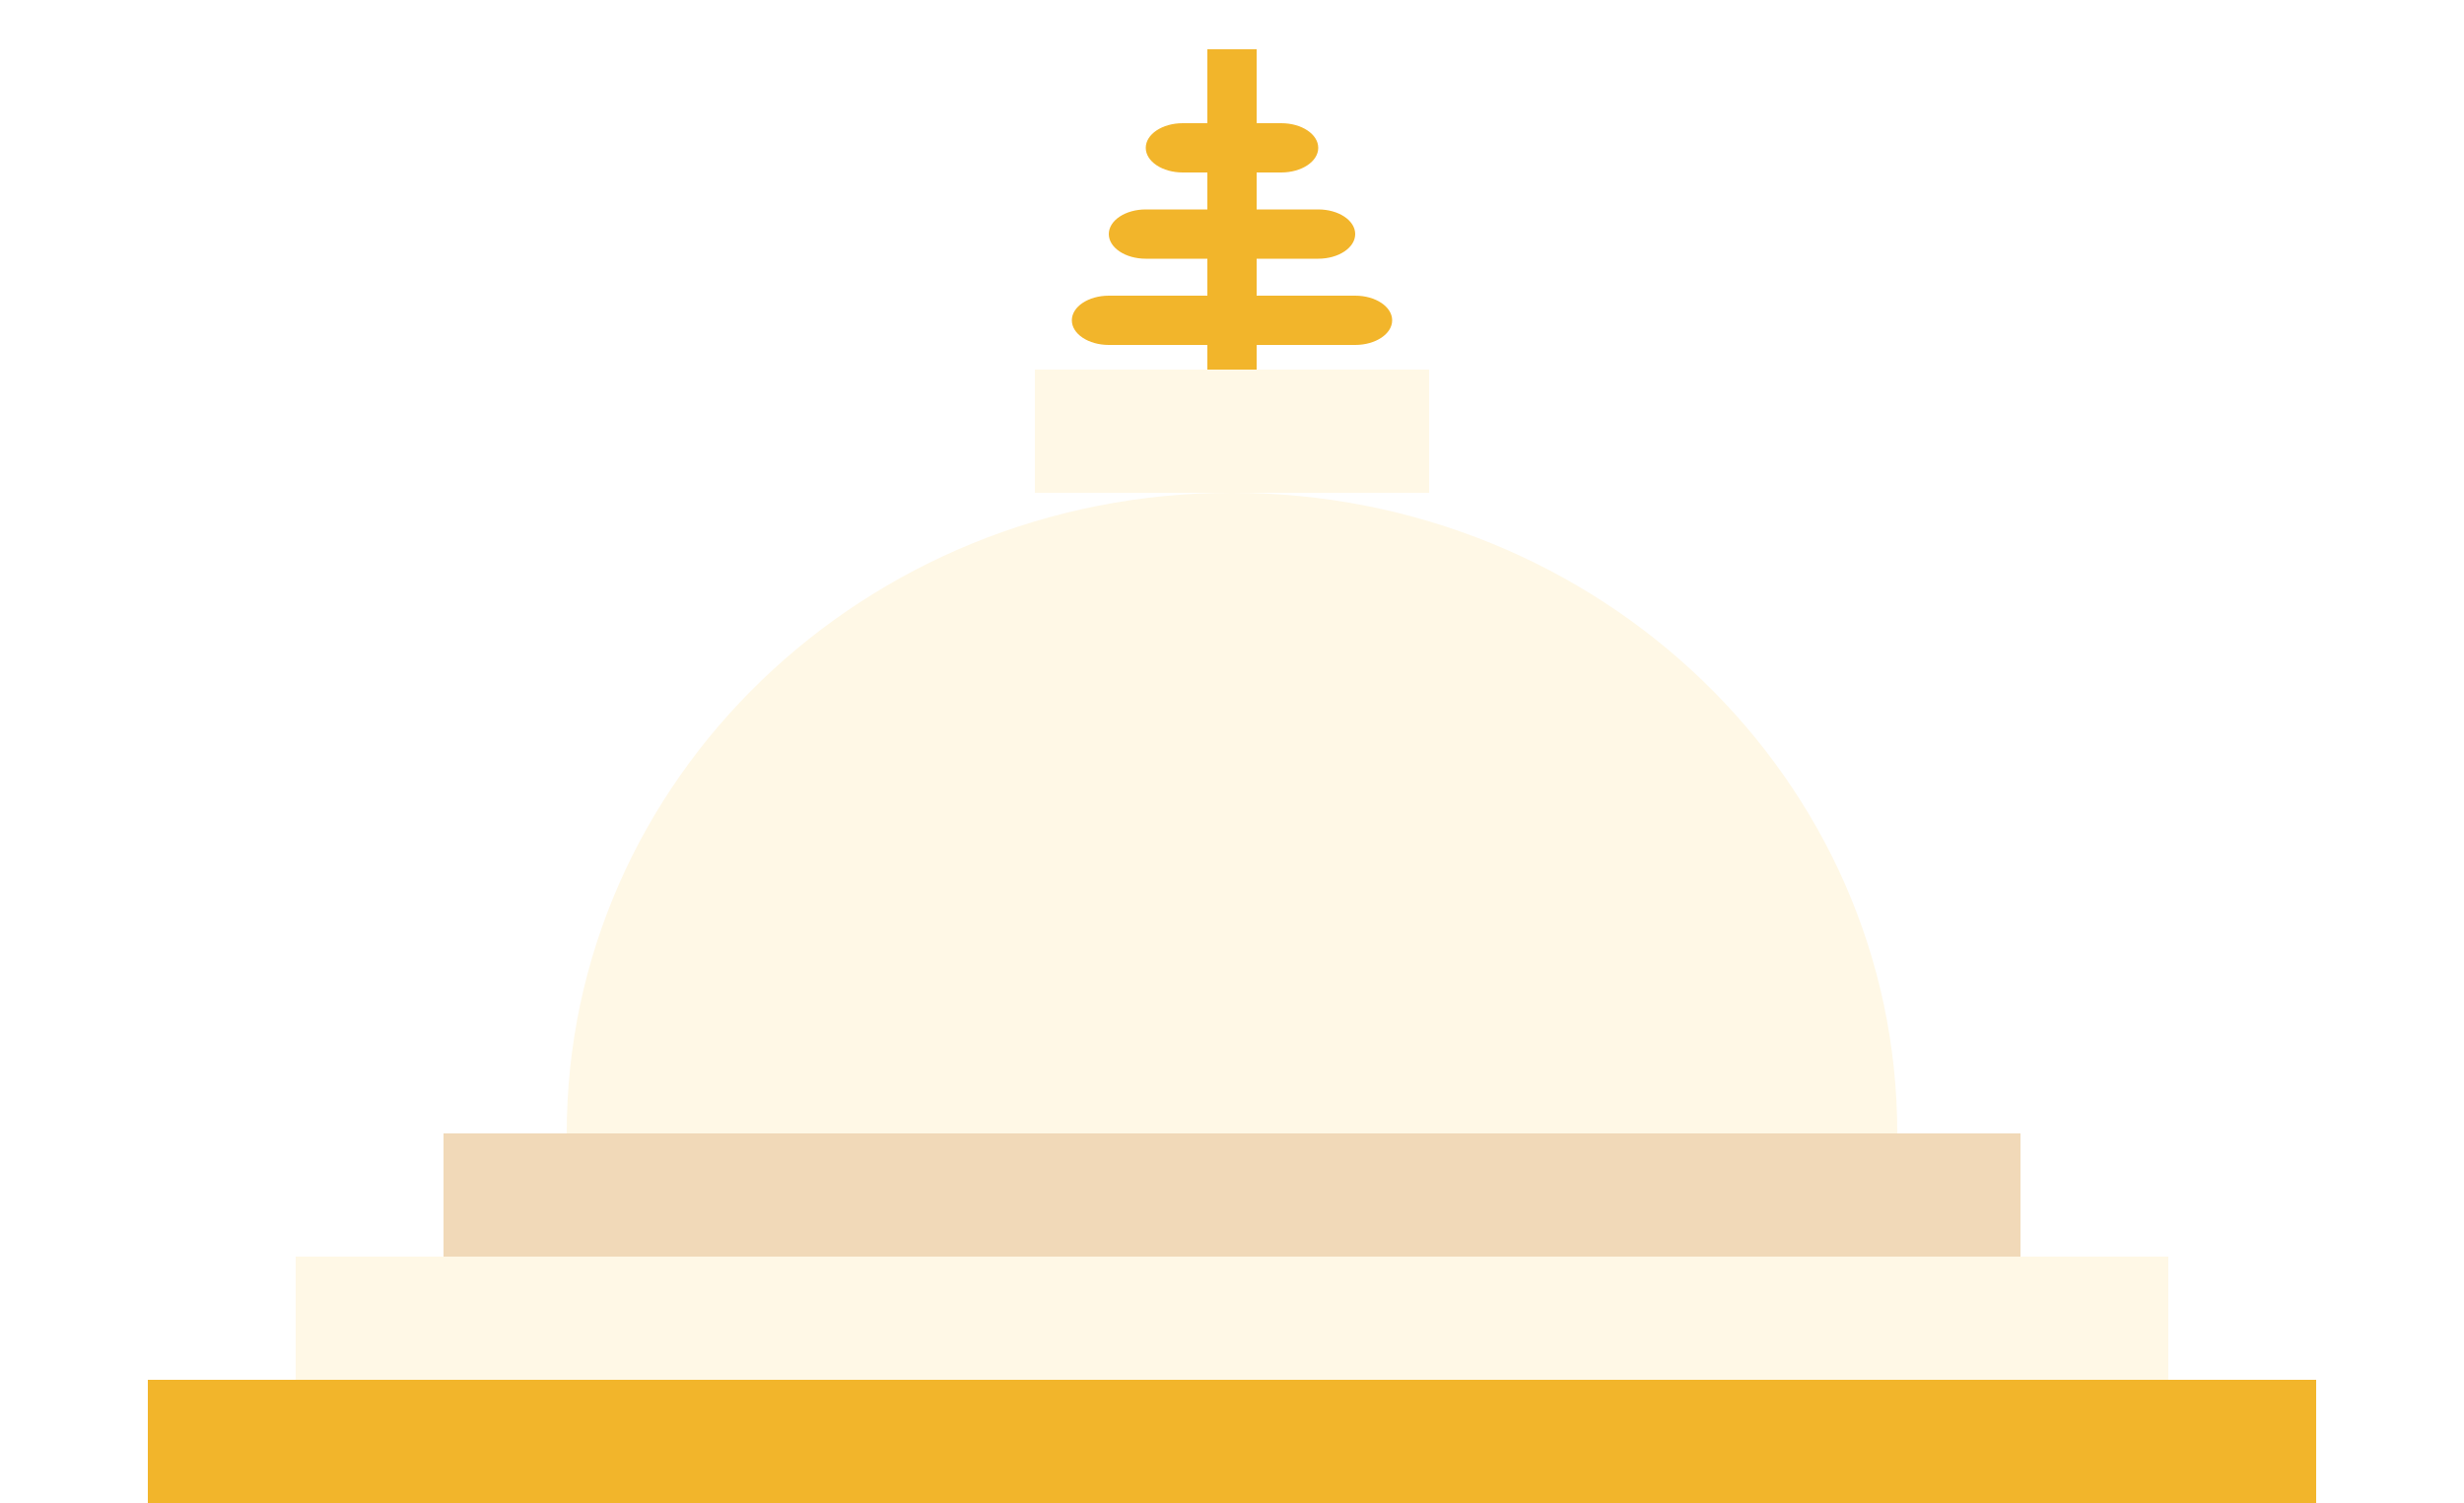
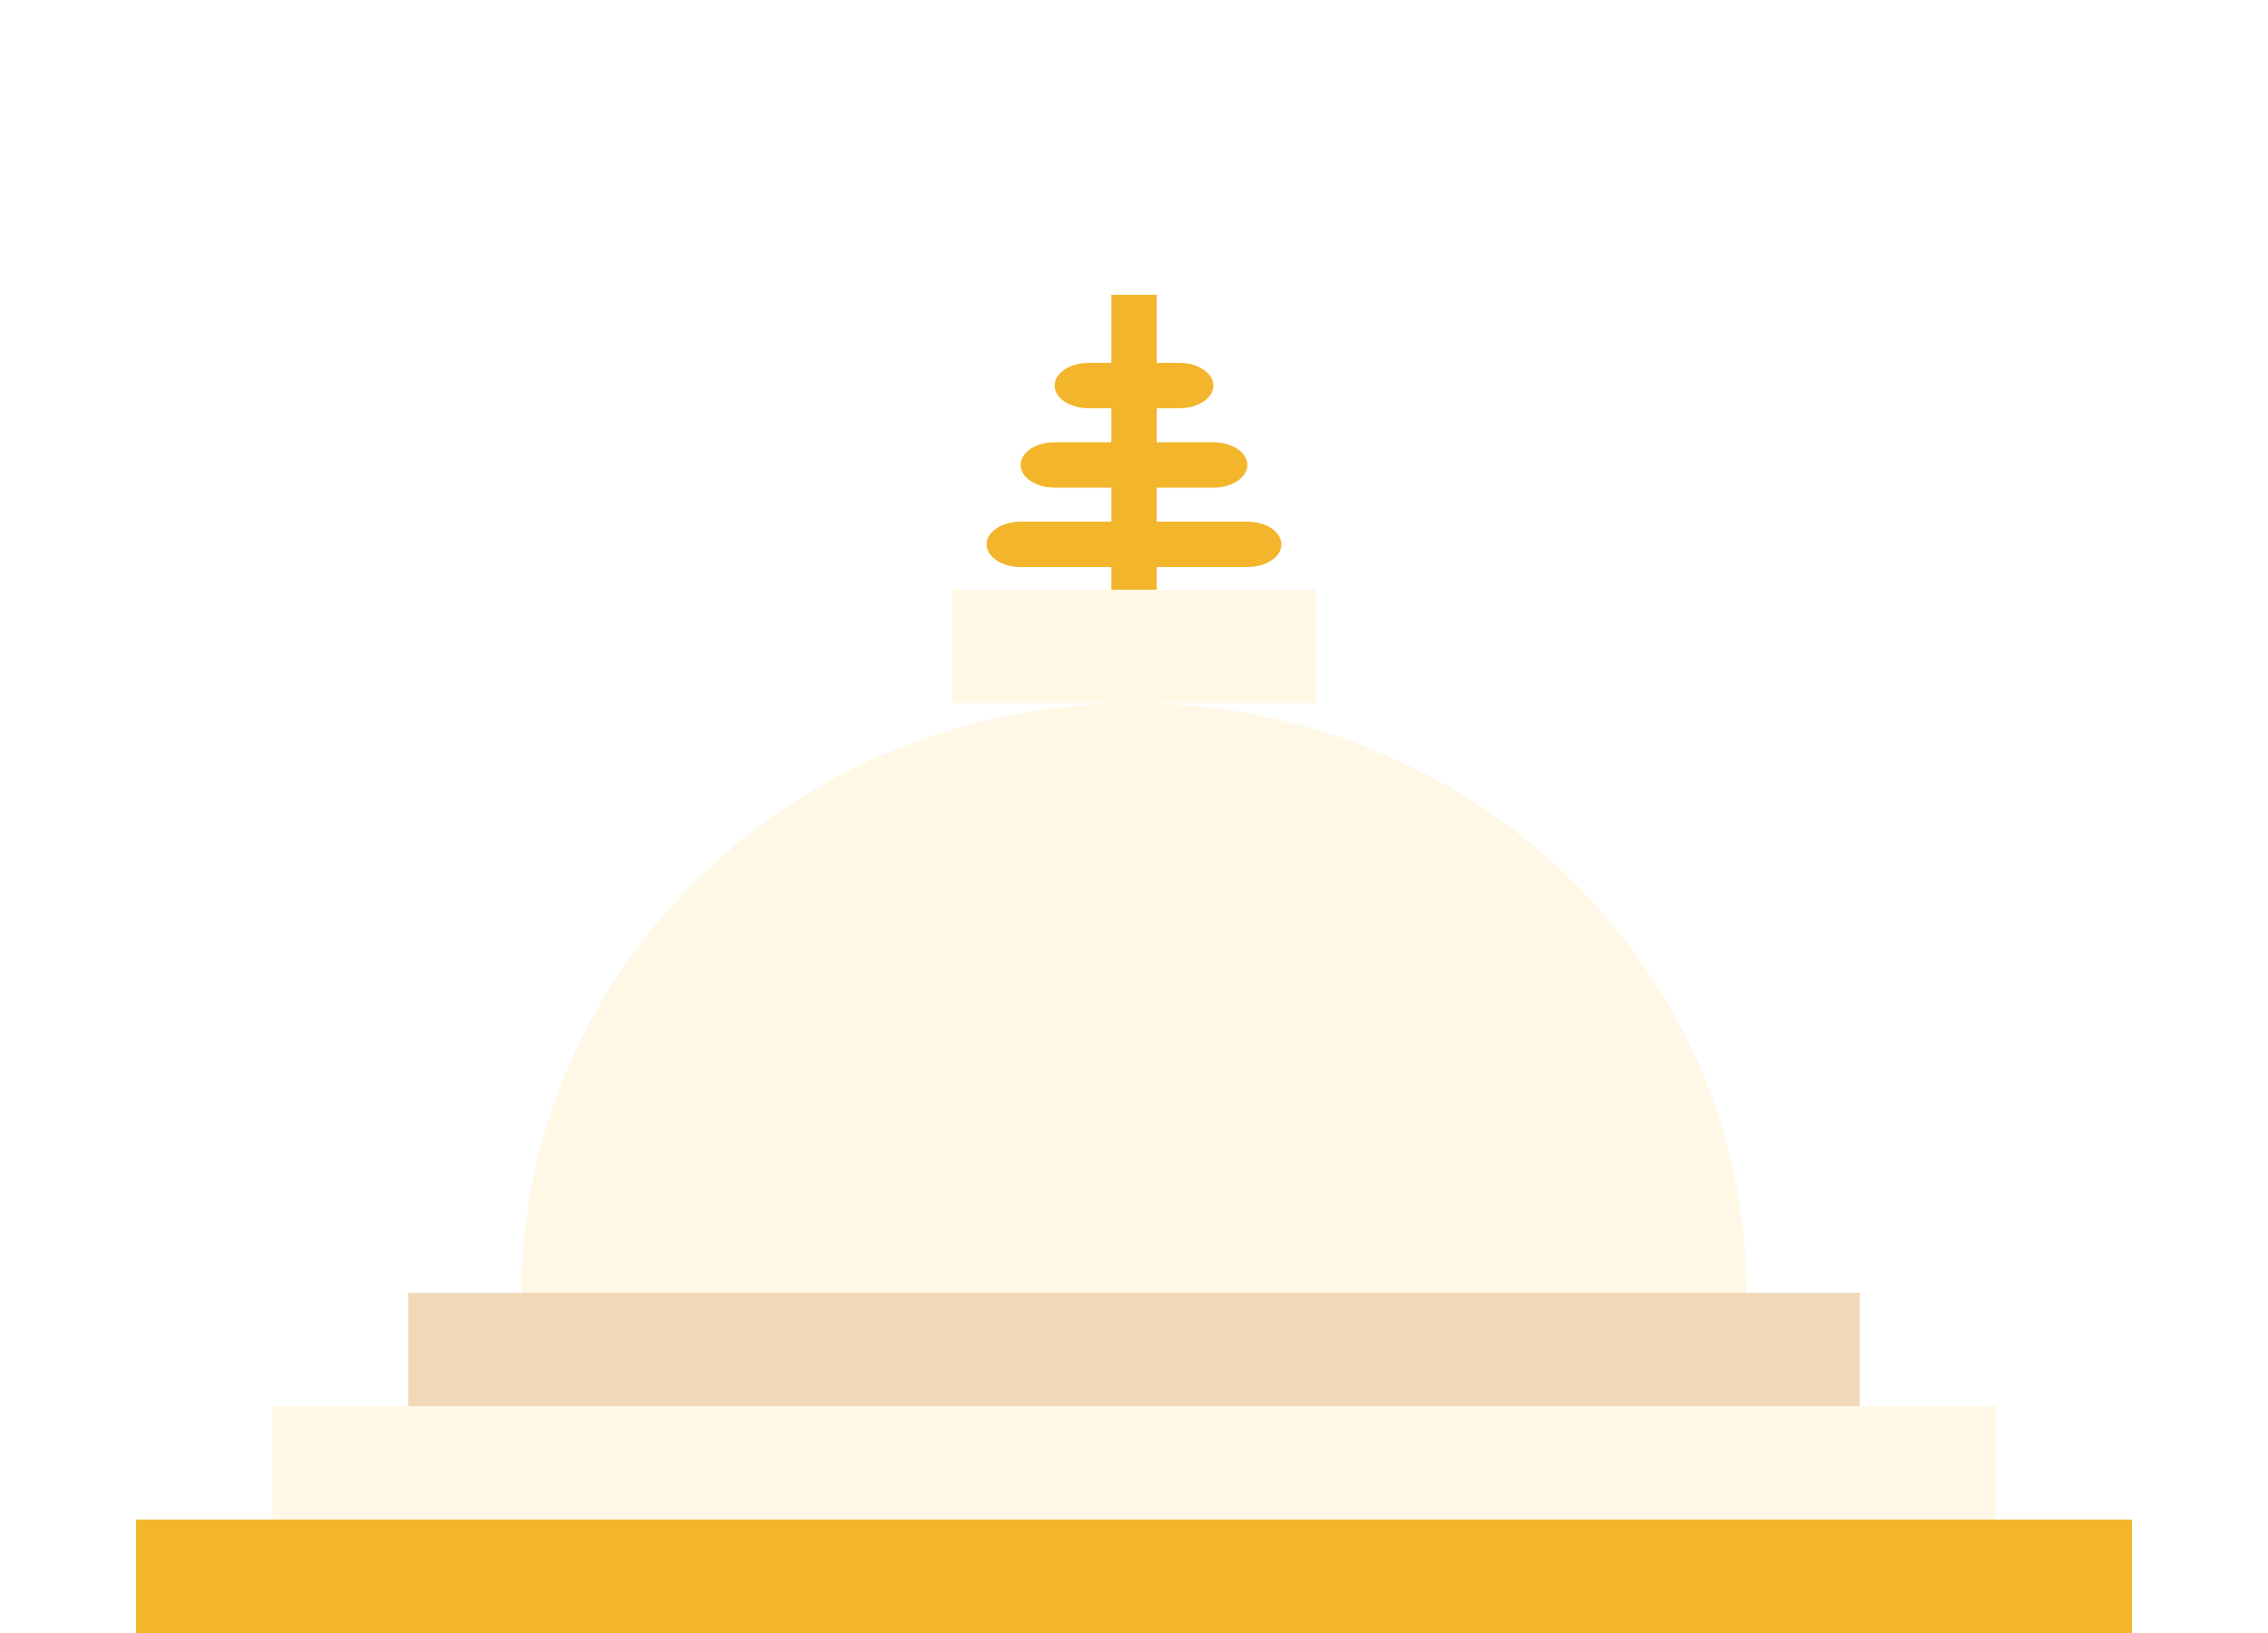
- <svg xmlns="http://www.w3.org/2000/svg" viewBox="0 0 200 122">
+ <svg xmlns="http://www.w3.org/2000/svg" viewBox="0 -22 200 144">
  <rect x="98" y="4" width="4" height="30" fill="#F2B52B" />
  <rect x="93.0" y="10" width="14" height="4" rx="3" fill="#F2B52B" />
  <rect x="90.0" y="17" width="20" height="4" rx="3" fill="#F2B52B" />
  <rect x="87.0" y="24" width="26" height="4" rx="3" fill="#F2B52B" />
  <rect x="84" y="30" width="32" height="10" fill="#FFF8E6" />
  <path d="M46 92 a54 52 0 0 1 108 0 Z" fill="#FFF8E6" />
  <rect x="36" y="92" width="128" height="10" fill="#F1D9B8" />
  <rect x="24" y="102" width="152" height="10" fill="#FFF8E6" />
  <rect x="12" y="112" width="176" height="10" fill="#F2B52B" />
</svg>
